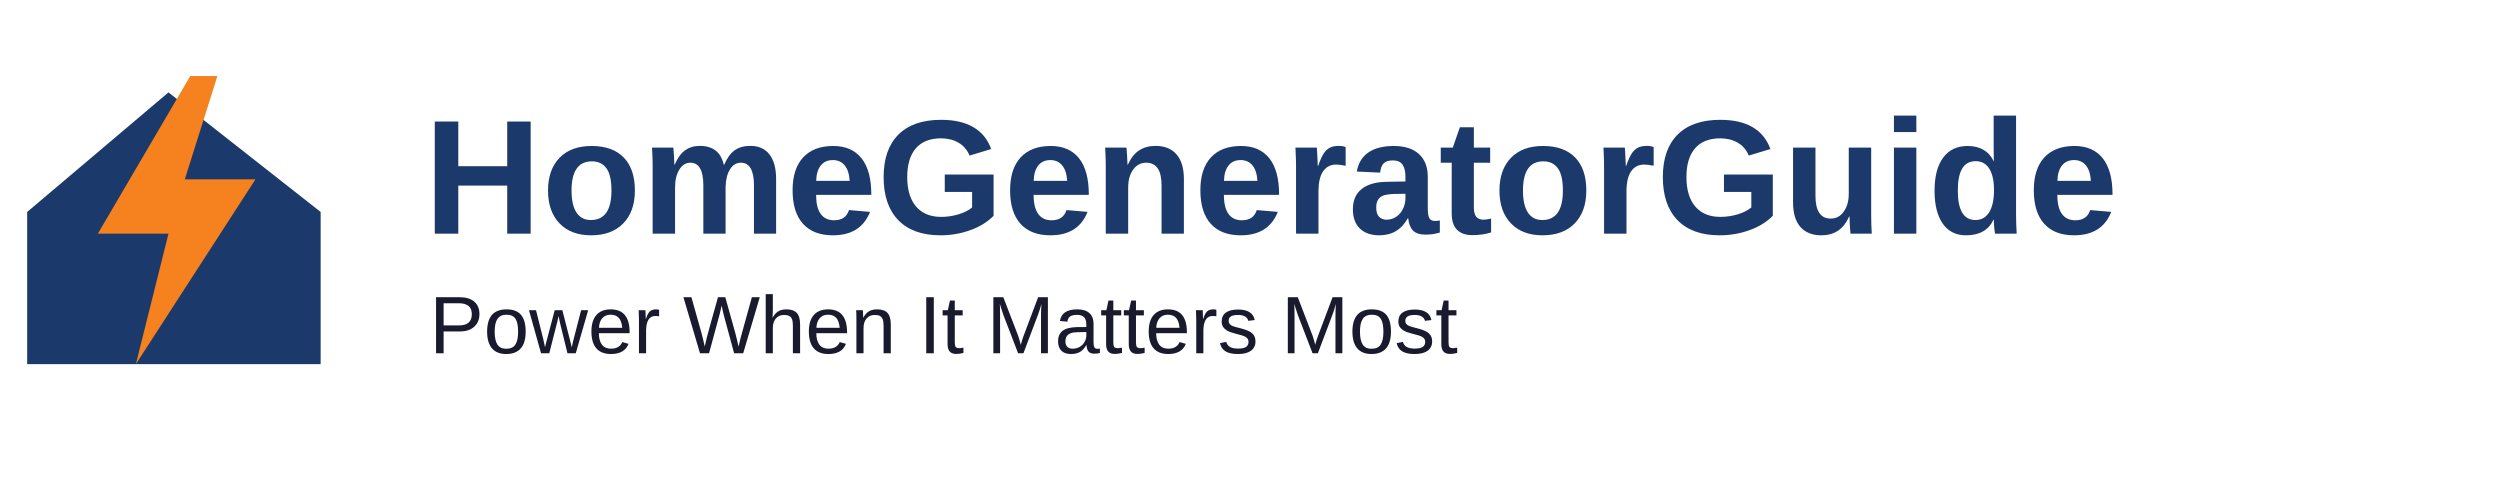
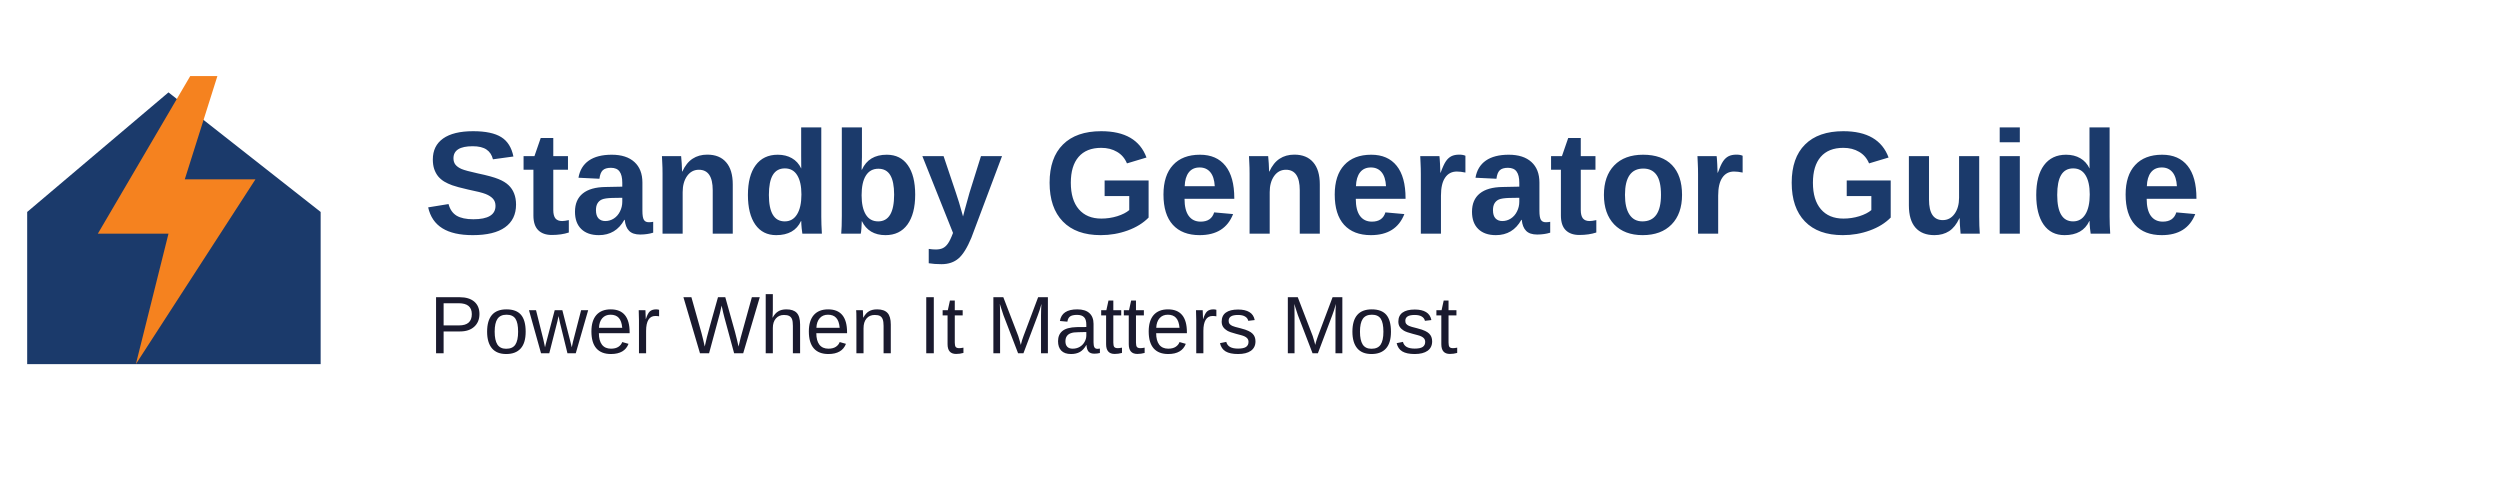
<svg xmlns="http://www.w3.org/2000/svg" width="460" height="88" viewBox="0 0 460 88" role="img" aria-labelledby="title description">
  <g transform="translate(0 10)">
    <path fill="#1B3A6B" d="M5 29 31 7l28 22v28H5Z" />
    <path fill="#F5821F" d="m35 4-17 29h13l-6 24 22-34H34l6-19Z" />
  </g>
-   <text x="78" y="43" fill="#1B3A6B" font-family="Arial, Helvetica, sans-serif" font-size="30" font-weight="600">HomeGeneratorGuide</text>
+   <text x="78" y="43" fill="#1B3A6B" font-family="Arial, Helvetica, sans-serif" font-size="27" font-weight="600">Standby Generator Guide</text>
  <text x="79" y="65" fill="#1A1A2E" font-family="Arial, Helvetica, sans-serif" font-size="15">Power When It Matters Most</text>
</svg>
